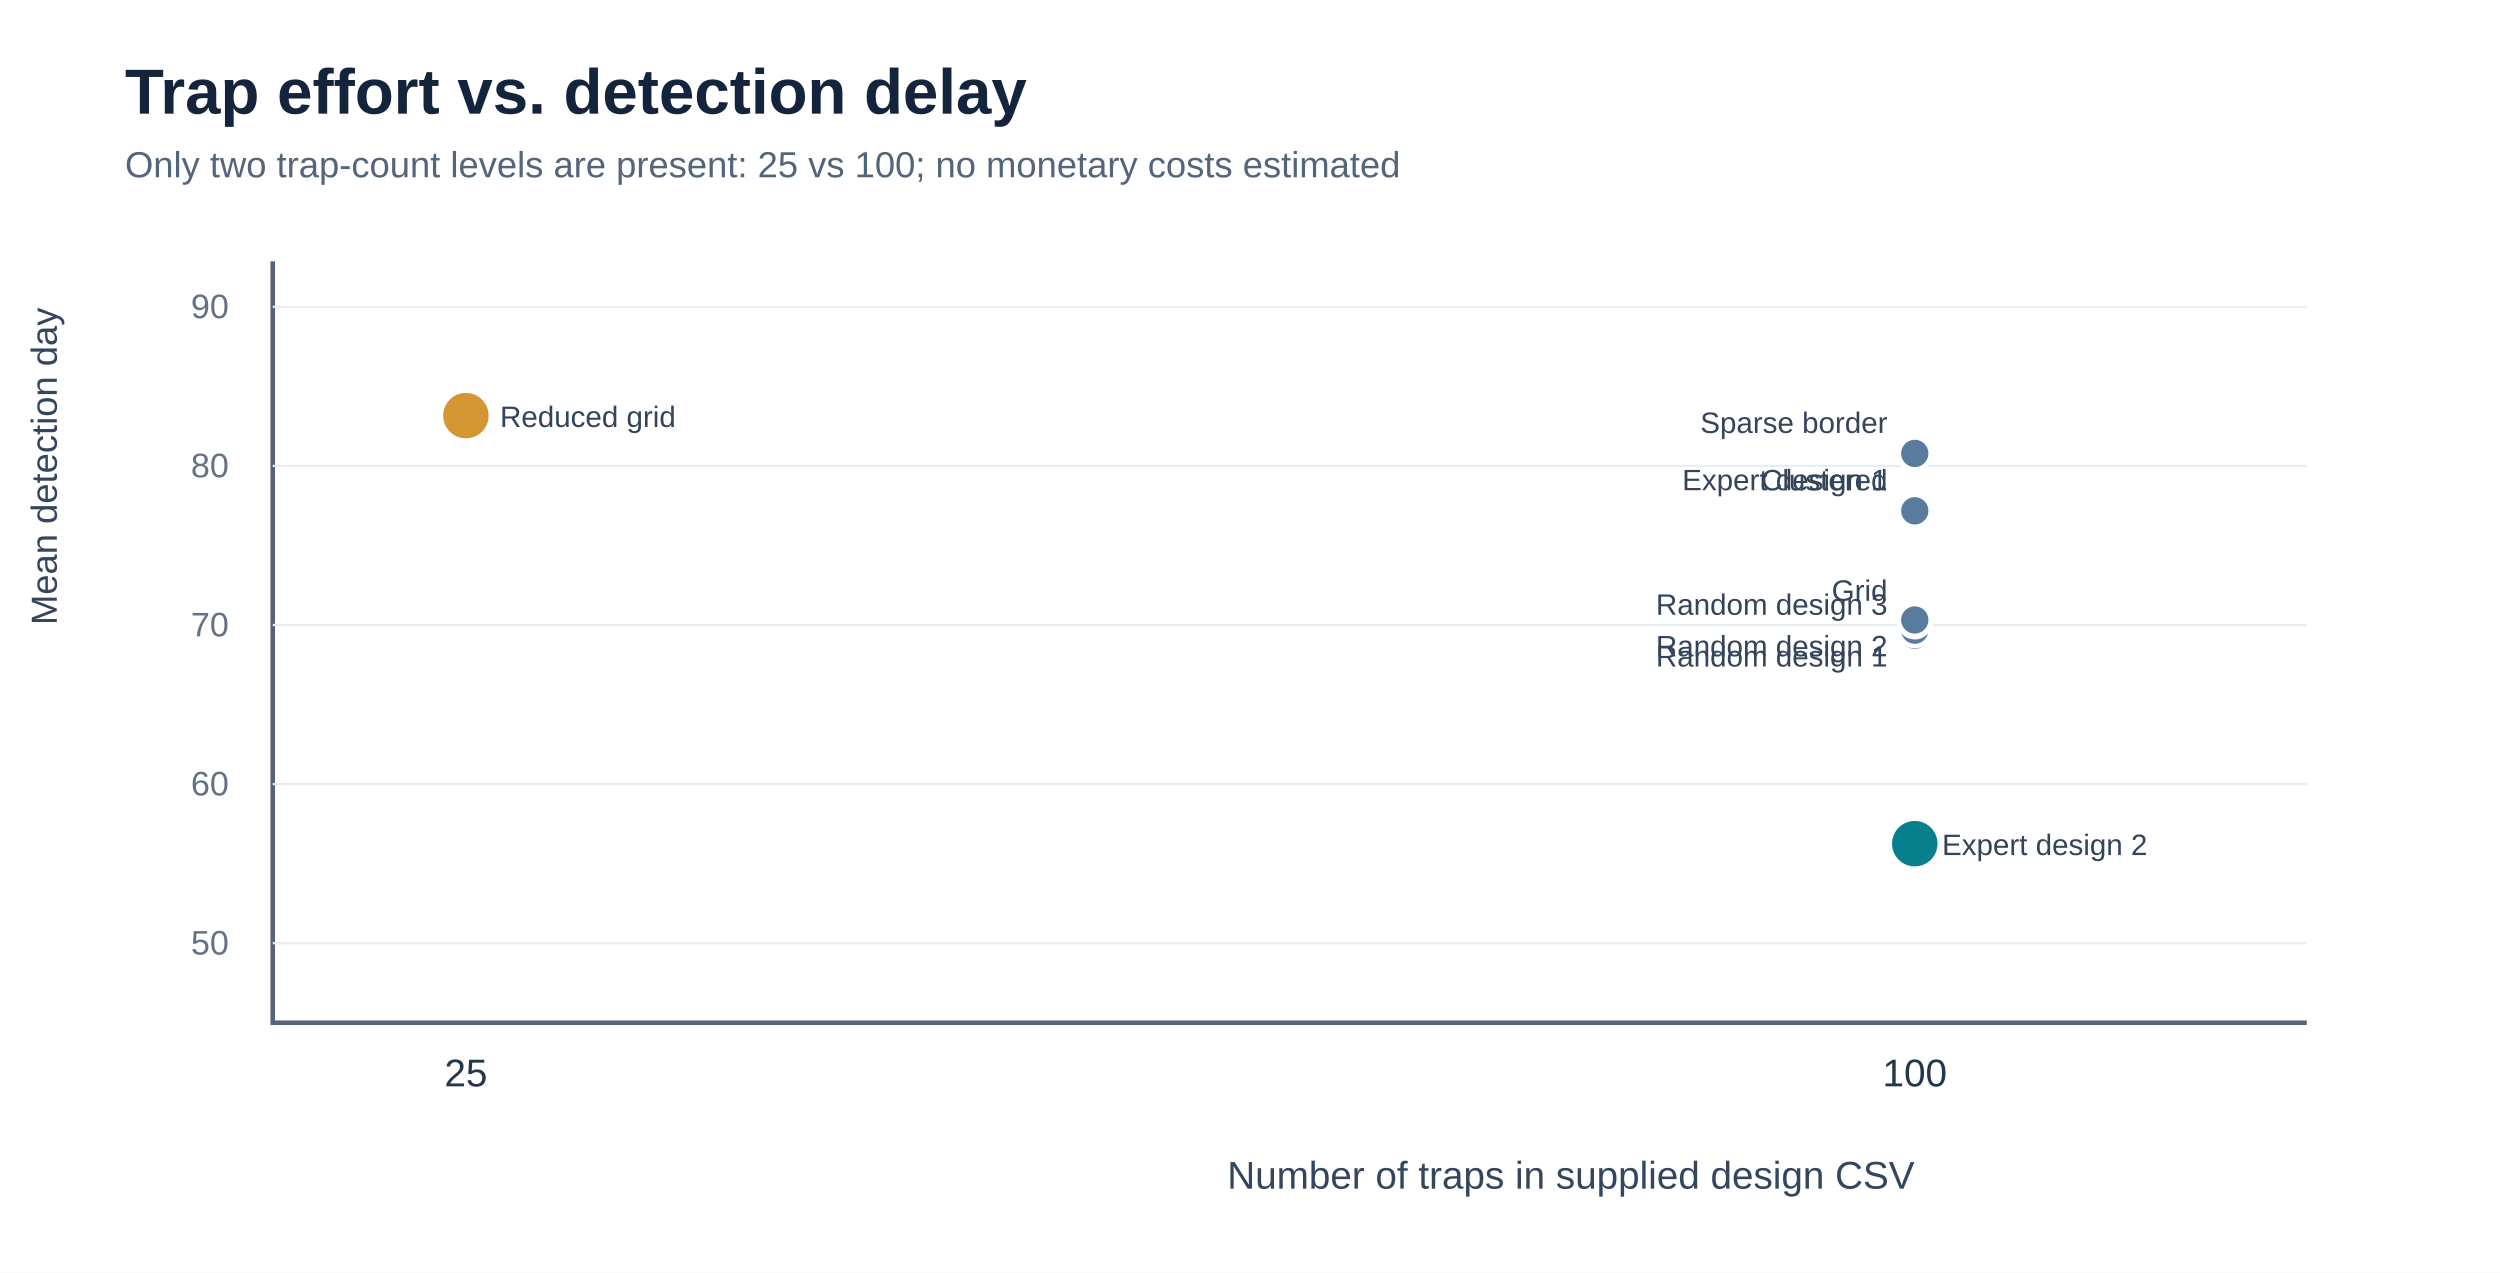
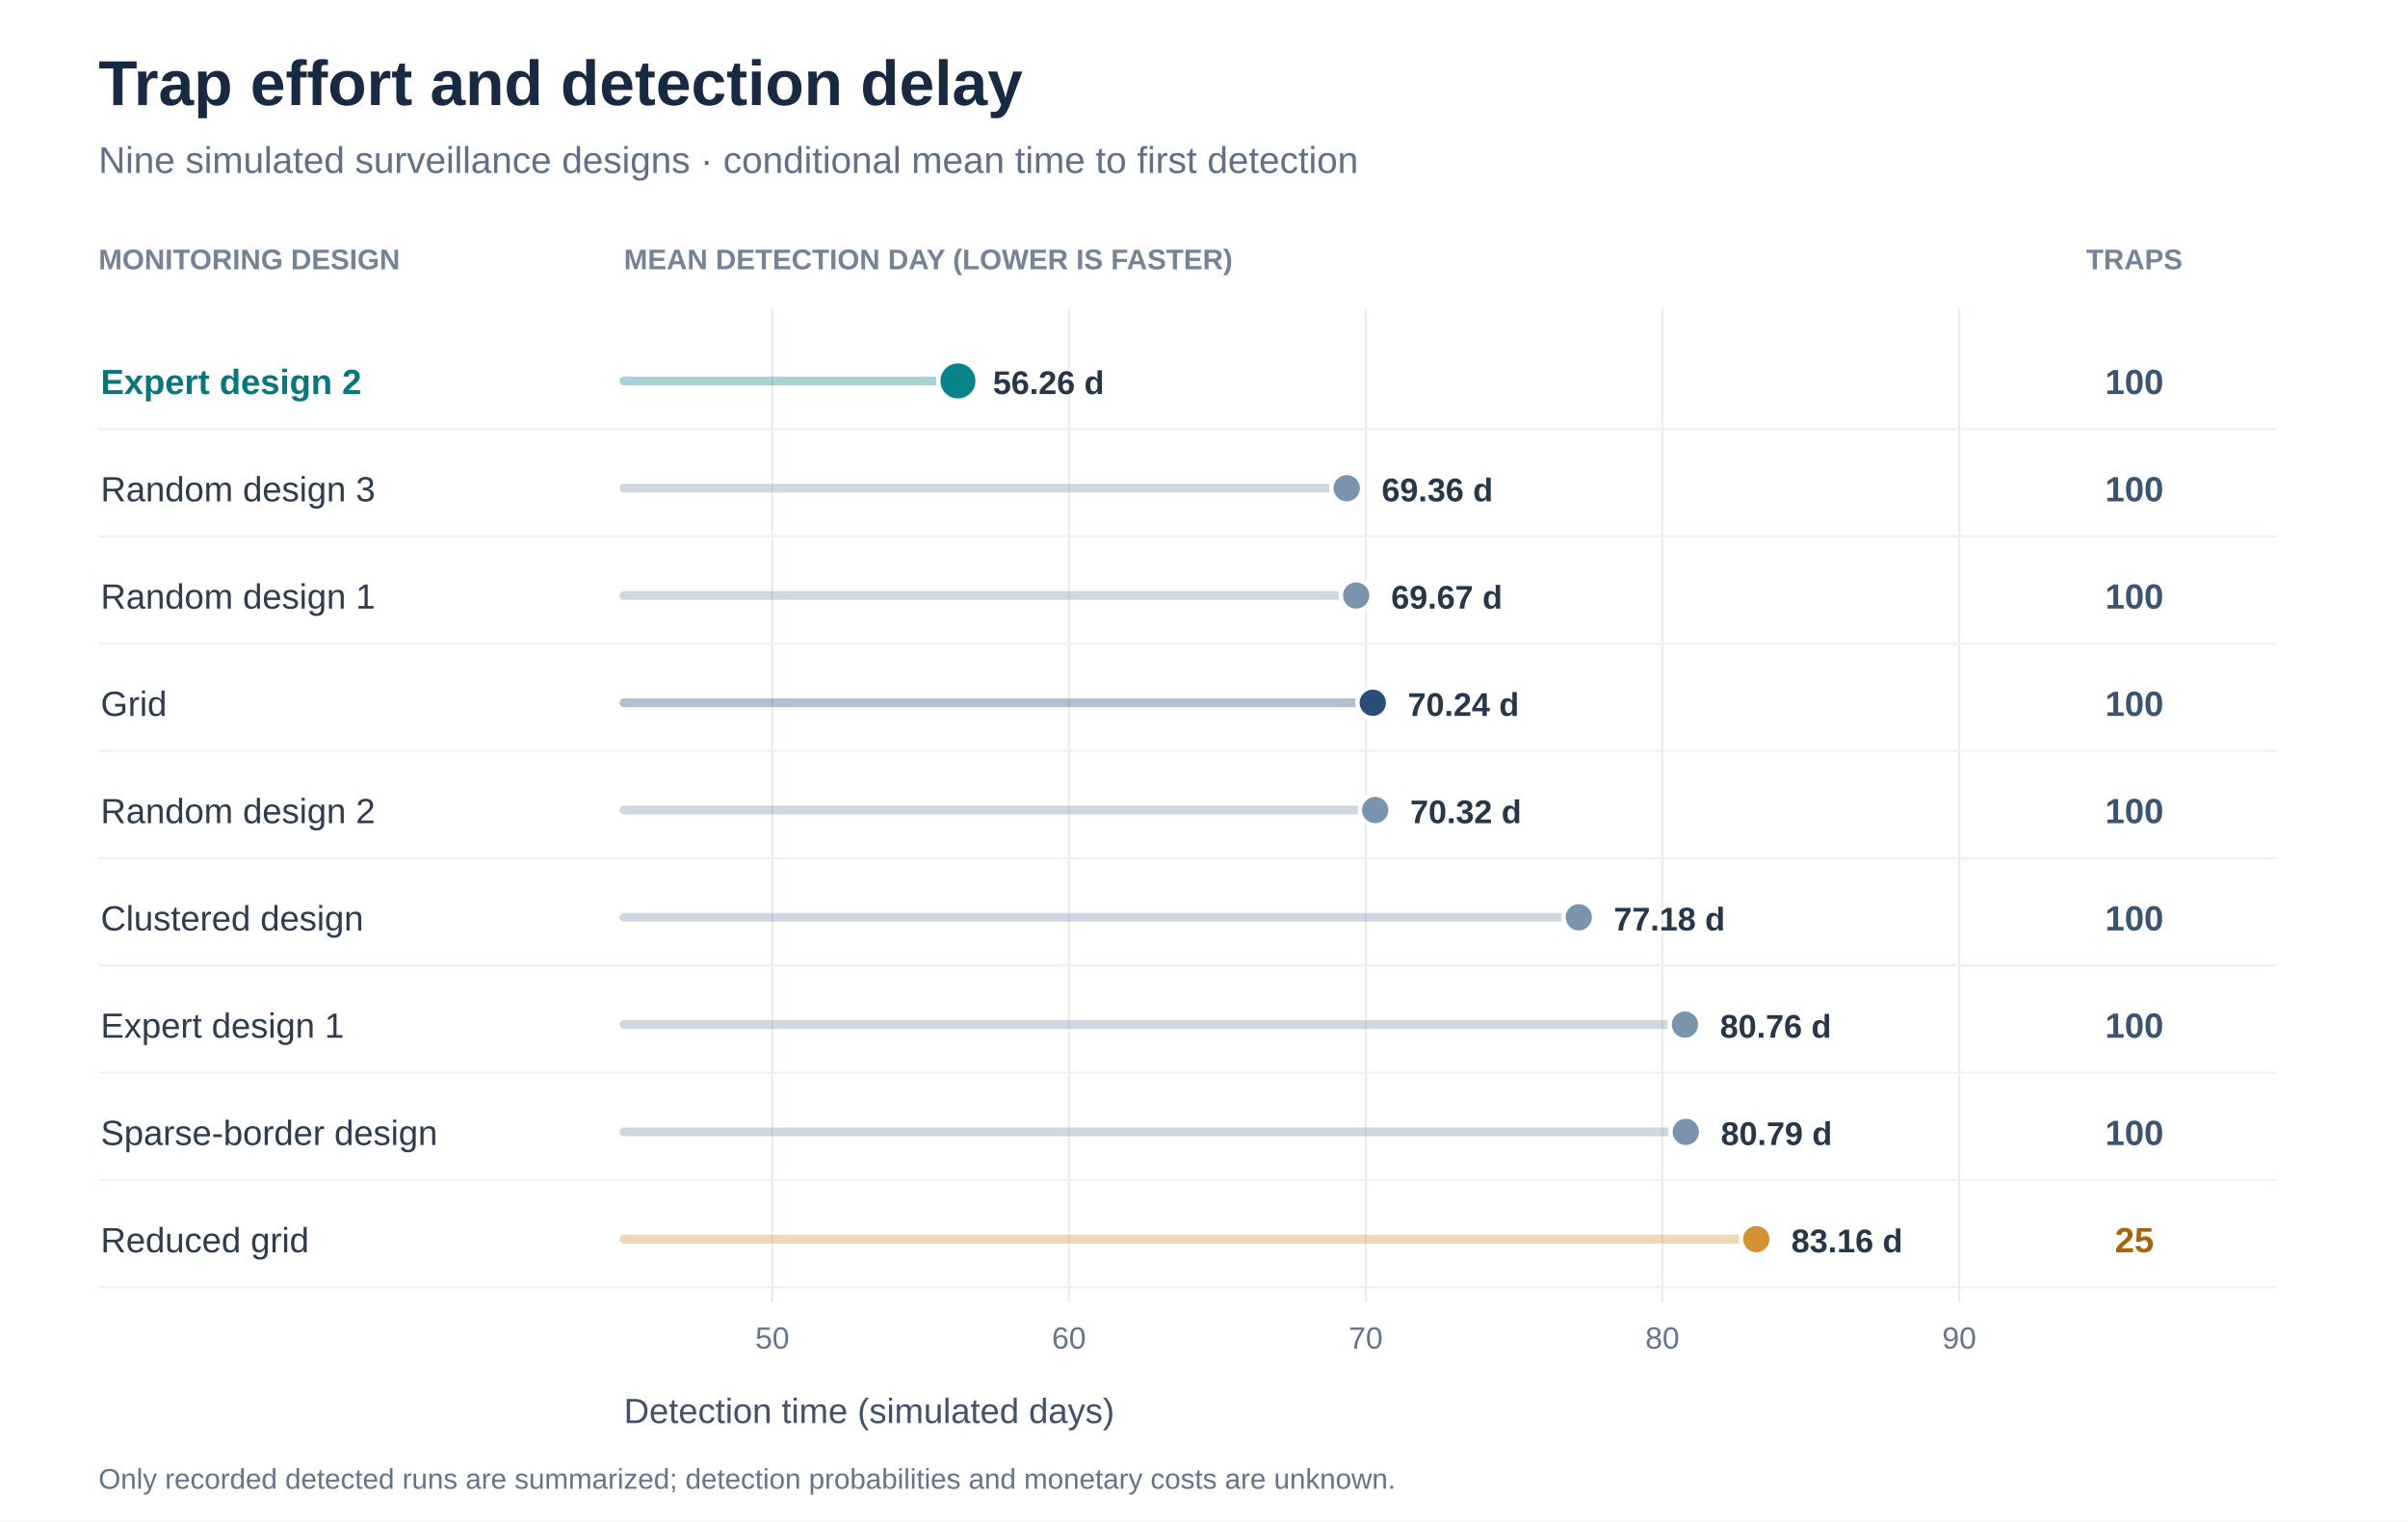
- <svg xmlns="http://www.w3.org/2000/svg" width="1100" height="560" viewBox="0 0 1100 560">
-   <rect width="1100" height="560" fill="#fff" />
-   <text x="55" y="50" font-family="Arial" font-size="28" fill="#14243d" font-weight="700">Trap effort vs. detection delay</text>
-   <text x="55" y="78" font-family="Arial" font-size="16" fill="#53657a">Only two trap-count levels are present: 25 vs 100; no monetary costs estimated</text>
-   <path d="M120 115 V450 H1015" fill="none" stroke="#546476" stroke-width="2" />
-   <line x1="120" x2="1015" y1="415" y2="415" stroke="#e6edf3" />
-   <text x="84" y="420" font-family="Arial" font-size="15" fill="#627184">50</text>
-   <line x1="120" x2="1015" y1="345" y2="345" stroke="#e6edf3" />
-   <text x="84" y="350" font-family="Arial" font-size="15" fill="#627184">60</text>
-   <line x1="120" x2="1015" y1="275" y2="275" stroke="#e6edf3" />
-   <text x="84" y="280" font-family="Arial" font-size="15" fill="#627184">70</text>
-   <line x1="120" x2="1015" y1="205" y2="205" stroke="#e6edf3" />
-   <text x="84" y="210" font-family="Arial" font-size="15" fill="#627184">80</text>
-   <line x1="120" x2="1015" y1="135" y2="135" stroke="#e6edf3" />
-   <text x="84" y="140" font-family="Arial" font-size="15" fill="#627184">90</text>
-   <text x="205" y="478" font-family="Arial" font-size="17" fill="#23374a" text-anchor="middle">25</text>
-   <text x="842.5" y="478" font-family="Arial" font-size="17" fill="#23374a" text-anchor="middle">100</text>
-   <circle cx="842.5" cy="371.215" r="11" fill="#087f8c" stroke="white" stroke-width="2" />
-   <text x="854.5" y="376.215" font-family="Arial" font-size="13" text-anchor="start" fill="#33445b">Expert design 2</text>
-   <circle cx="842.5" cy="279.505" r="7" fill="#597c9e" stroke="white" stroke-width="2" />
-   <text x="830.5" y="270.505" font-family="Arial" font-size="13" text-anchor="end" fill="#33445b">Random design 3</text>
-   <circle cx="842.5" cy="277.279" r="7" fill="#597c9e" stroke="white" stroke-width="2" />
-   <text x="830.5" y="293.279" font-family="Arial" font-size="13" text-anchor="end" fill="#33445b">Random design 1</text>
-   <circle cx="842.5" cy="273.348" r="7" fill="#597c9e" stroke="white" stroke-width="2" />
-   <text x="830.5" y="264.348" font-family="Arial" font-size="13" text-anchor="end" fill="#33445b">Grid</text>
-   <circle cx="842.5" cy="272.788" r="7" fill="#597c9e" stroke="white" stroke-width="2" />
-   <text x="830.5" y="288.788" font-family="Arial" font-size="13" text-anchor="end" fill="#33445b">Random design 2</text>
-   <circle cx="842.5" cy="224.761" r="7" fill="#597c9e" stroke="white" stroke-width="2" />
-   <text x="830.5" y="215.761" font-family="Arial" font-size="13" text-anchor="end" fill="#33445b">Clustered</text>
-   <circle cx="842.5" cy="199.694" r="7" fill="#597c9e" stroke="white" stroke-width="2" />
-   <text x="830.5" y="215.694" font-family="Arial" font-size="13" text-anchor="end" fill="#33445b">Expert design 1</text>
-   <circle cx="842.5" cy="199.498" r="7" fill="#597c9e" stroke="white" stroke-width="2" />
-   <text x="830.5" y="190.498" font-family="Arial" font-size="13" text-anchor="end" fill="#33445b">Sparse border</text>
-   <circle cx="205" cy="182.873" r="11" fill="#d49633" stroke="white" stroke-width="2" />
-   <text x="220" y="187.873" font-family="Arial" font-size="13" text-anchor="start" fill="#33445b">Reduced grid</text>
-   <text x="540" y="523" font-family="Arial" font-size="17" fill="#34465e">Number of traps in supplied design CSV</text>
-   <text x="25" y="275" font-family="Arial" font-size="16" transform="rotate(-90 25 275)" fill="#34465e">Mean detection day</text>
+ <svg xmlns="http://www.w3.org/2000/svg" width="1100" height="695" viewBox="0 0 1100 695" role="img" aria-label="Horizontal dot plot comparing mean detection day across nine designs, with trap counts in right column.">
+   <rect width="1100" height="695" fill="#ffffff" />
+   <text x="45" y="48" font-family="Arial, Helvetica, sans-serif" font-size="29" fill="#182a41" font-weight="700">Trap effort and detection delay</text>
+   <text x="45" y="79" font-family="Arial, Helvetica, sans-serif" font-size="17" fill="#617086">Nine simulated surveillance designs · conditional mean time to first detection</text>
+   <text x="45" y="123" font-family="Arial, Helvetica, sans-serif" font-size="13" fill="#738398" font-weight="700">MONITORING DESIGN</text>
+   <text x="285" y="123" font-family="Arial, Helvetica, sans-serif" font-size="13" fill="#738398" font-weight="700">MEAN DETECTION DAY (LOWER IS FASTER)</text>
+   <text x="975" y="123" font-family="Arial, Helvetica, sans-serif" font-size="13" fill="#738398" font-weight="700" text-anchor="middle">TRAPS</text>
+   <line x1="352.8" y1="141" x2="352.8" y2="595" stroke="#e8edf3" stroke-width="1" />
+   <text x="352.8" y="616" font-family="Arial, Helvetica, sans-serif" font-size="14" fill="#64748b" text-anchor="middle">50</text>
+   <line x1="488.3" y1="141" x2="488.3" y2="595" stroke="#e8edf3" stroke-width="1" />
+   <text x="488.3" y="616" font-family="Arial, Helvetica, sans-serif" font-size="14" fill="#64748b" text-anchor="middle">60</text>
+   <line x1="623.9" y1="141" x2="623.9" y2="595" stroke="#e8edf3" stroke-width="1" />
+   <text x="623.9" y="616" font-family="Arial, Helvetica, sans-serif" font-size="14" fill="#64748b" text-anchor="middle">70</text>
+   <line x1="759.4" y1="141" x2="759.4" y2="595" stroke="#e8edf3" stroke-width="1" />
+   <text x="759.4" y="616" font-family="Arial, Helvetica, sans-serif" font-size="14" fill="#64748b" text-anchor="middle">80</text>
+   <line x1="895.0" y1="141" x2="895.0" y2="595" stroke="#e8edf3" stroke-width="1" />
+   <text x="895.0" y="616" font-family="Arial, Helvetica, sans-serif" font-size="14" fill="#64748b" text-anchor="middle">90</text>
+   <line x1="45" y1="196" x2="1040" y2="196" stroke="#ecf1f6" />
+   <text x="46" y="180" font-family="Arial, Helvetica, sans-serif" font-size="16" fill="#08777d" font-weight="700">Expert design 2</text>
+   <line x1="285" y1="174" x2="437.6" y2="174" stroke="#07848a" opacity="0.36" stroke-width="4" stroke-linecap="round" />
+   <circle cx="437.6" cy="174" r="9" fill="#07848a" stroke="#fff" stroke-width="2" />
+   <text x="453.568" y="180" font-family="Arial, Helvetica, sans-serif" font-size="15" fill="#26374a" font-weight="700">56.26 d</text>
+   <text x="975" y="180" font-family="Arial, Helvetica, sans-serif" font-size="16" fill="#395573" font-weight="700" text-anchor="middle">100</text>
+   <line x1="45" y1="245" x2="1040" y2="245" stroke="#ecf1f6" />
+   <text x="46" y="229" font-family="Arial, Helvetica, sans-serif" font-size="16" fill="#2d3c4e">Random design 3</text>
+   <line x1="285" y1="223" x2="615.2" y2="223" stroke="#7a94ad" opacity="0.36" stroke-width="4" stroke-linecap="round" />
+   <circle cx="615.2" cy="223" r="7" fill="#7a94ad" stroke="#fff" stroke-width="2" />
+   <text x="631.166" y="229" font-family="Arial, Helvetica, sans-serif" font-size="15" fill="#26374a" font-weight="700">69.36 d</text>
+   <text x="975" y="229" font-family="Arial, Helvetica, sans-serif" font-size="16" fill="#395573" font-weight="700" text-anchor="middle">100</text>
+   <line x1="45" y1="294" x2="1040" y2="294" stroke="#ecf1f6" />
+   <text x="46" y="278" font-family="Arial, Helvetica, sans-serif" font-size="16" fill="#2d3c4e">Random design 1</text>
+   <line x1="285" y1="272" x2="619.5" y2="272" stroke="#7a94ad" opacity="0.36" stroke-width="4" stroke-linecap="round" />
+   <circle cx="619.5" cy="272" r="7" fill="#7a94ad" stroke="#fff" stroke-width="2" />
+   <text x="635.477" y="278" font-family="Arial, Helvetica, sans-serif" font-size="15" fill="#26374a" font-weight="700">69.67 d</text>
+   <text x="975" y="278" font-family="Arial, Helvetica, sans-serif" font-size="16" fill="#395573" font-weight="700" text-anchor="middle">100</text>
+   <line x1="45" y1="343" x2="1040" y2="343" stroke="#ecf1f6" />
+   <text x="46" y="327" font-family="Arial, Helvetica, sans-serif" font-size="16" fill="#2d3c4e">Grid</text>
+   <line x1="285" y1="321" x2="627.1" y2="321" stroke="#294e77" opacity="0.36" stroke-width="4" stroke-linecap="round" />
+   <circle cx="627.1" cy="321" r="7" fill="#294e77" stroke="#fff" stroke-width="2" />
+   <text x="643.088" y="327" font-family="Arial, Helvetica, sans-serif" font-size="15" fill="#26374a" font-weight="700">70.24 d</text>
+   <text x="975" y="327" font-family="Arial, Helvetica, sans-serif" font-size="16" fill="#395573" font-weight="700" text-anchor="middle">100</text>
+   <line x1="45" y1="392" x2="1040" y2="392" stroke="#ecf1f6" />
+   <text x="46" y="376" font-family="Arial, Helvetica, sans-serif" font-size="16" fill="#2d3c4e">Random design 2</text>
+   <line x1="285" y1="370" x2="628.2" y2="370" stroke="#7a94ad" opacity="0.36" stroke-width="4" stroke-linecap="round" />
+   <circle cx="628.2" cy="370" r="7" fill="#7a94ad" stroke="#fff" stroke-width="2" />
+   <text x="644.172" y="376" font-family="Arial, Helvetica, sans-serif" font-size="15" fill="#26374a" font-weight="700">70.32 d</text>
+   <text x="975" y="376" font-family="Arial, Helvetica, sans-serif" font-size="16" fill="#395573" font-weight="700" text-anchor="middle">100</text>
+   <line x1="45" y1="441" x2="1040" y2="441" stroke="#ecf1f6" />
+   <text x="46" y="425" font-family="Arial, Helvetica, sans-serif" font-size="16" fill="#2d3c4e">Clustered design</text>
+   <line x1="285" y1="419" x2="721.2" y2="419" stroke="#7a94ad" opacity="0.36" stroke-width="4" stroke-linecap="round" />
+   <circle cx="721.2" cy="419" r="7" fill="#7a94ad" stroke="#fff" stroke-width="2" />
+   <text x="737.177" y="425" font-family="Arial, Helvetica, sans-serif" font-size="15" fill="#26374a" font-weight="700">77.18 d</text>
+   <text x="975" y="425" font-family="Arial, Helvetica, sans-serif" font-size="16" fill="#395573" font-weight="700" text-anchor="middle">100</text>
+   <line x1="45" y1="490" x2="1040" y2="490" stroke="#ecf1f6" />
+   <text x="46" y="474" font-family="Arial, Helvetica, sans-serif" font-size="16" fill="#2d3c4e">Expert design 1</text>
+   <line x1="285" y1="468" x2="769.7" y2="468" stroke="#7a94ad" opacity="0.36" stroke-width="4" stroke-linecap="round" />
+   <circle cx="769.7" cy="468" r="7" fill="#7a94ad" stroke="#fff" stroke-width="2" />
+   <text x="785.72" y="474" font-family="Arial, Helvetica, sans-serif" font-size="15" fill="#26374a" font-weight="700">80.76 d</text>
+   <text x="975" y="474" font-family="Arial, Helvetica, sans-serif" font-size="16" fill="#395573" font-weight="700" text-anchor="middle">100</text>
+   <line x1="45" y1="539" x2="1040" y2="539" stroke="#ecf1f6" />
+   <text x="46" y="523" font-family="Arial, Helvetica, sans-serif" font-size="16" fill="#2d3c4e">Sparse-border design</text>
+   <line x1="285" y1="517" x2="770.1" y2="517" stroke="#7a94ad" opacity="0.36" stroke-width="4" stroke-linecap="round" />
+   <circle cx="770.1" cy="517" r="7" fill="#7a94ad" stroke="#fff" stroke-width="2" />
+   <text x="786.099" y="523" font-family="Arial, Helvetica, sans-serif" font-size="15" fill="#26374a" font-weight="700">80.79 d</text>
+   <text x="975" y="523" font-family="Arial, Helvetica, sans-serif" font-size="16" fill="#395573" font-weight="700" text-anchor="middle">100</text>
+   <line x1="45" y1="588" x2="1040" y2="588" stroke="#ecf1f6" />
+   <text x="46" y="572" font-family="Arial, Helvetica, sans-serif" font-size="16" fill="#2d3c4e">Reduced grid</text>
+   <line x1="285" y1="566" x2="802.3" y2="566" stroke="#d49331" opacity="0.36" stroke-width="4" stroke-linecap="round" />
+   <circle cx="802.3" cy="566" r="7" fill="#d49331" stroke="#fff" stroke-width="2" />
+   <text x="818.294" y="572" font-family="Arial, Helvetica, sans-serif" font-size="15" fill="#26374a" font-weight="700">83.16 d</text>
+   <text x="975" y="572" font-family="Arial, Helvetica, sans-serif" font-size="16" fill="#a86408" font-weight="700" text-anchor="middle">25</text>
+   <text x="285" y="650" font-family="Arial, Helvetica, sans-serif" font-size="16" fill="#41526a">Detection time (simulated days)</text>
+   <text x="45" y="680" font-family="Arial, Helvetica, sans-serif" font-size="13" fill="#64748b">Only recorded detected runs are summarized; detection probabilities and monetary costs are unknown.</text>
</svg>
